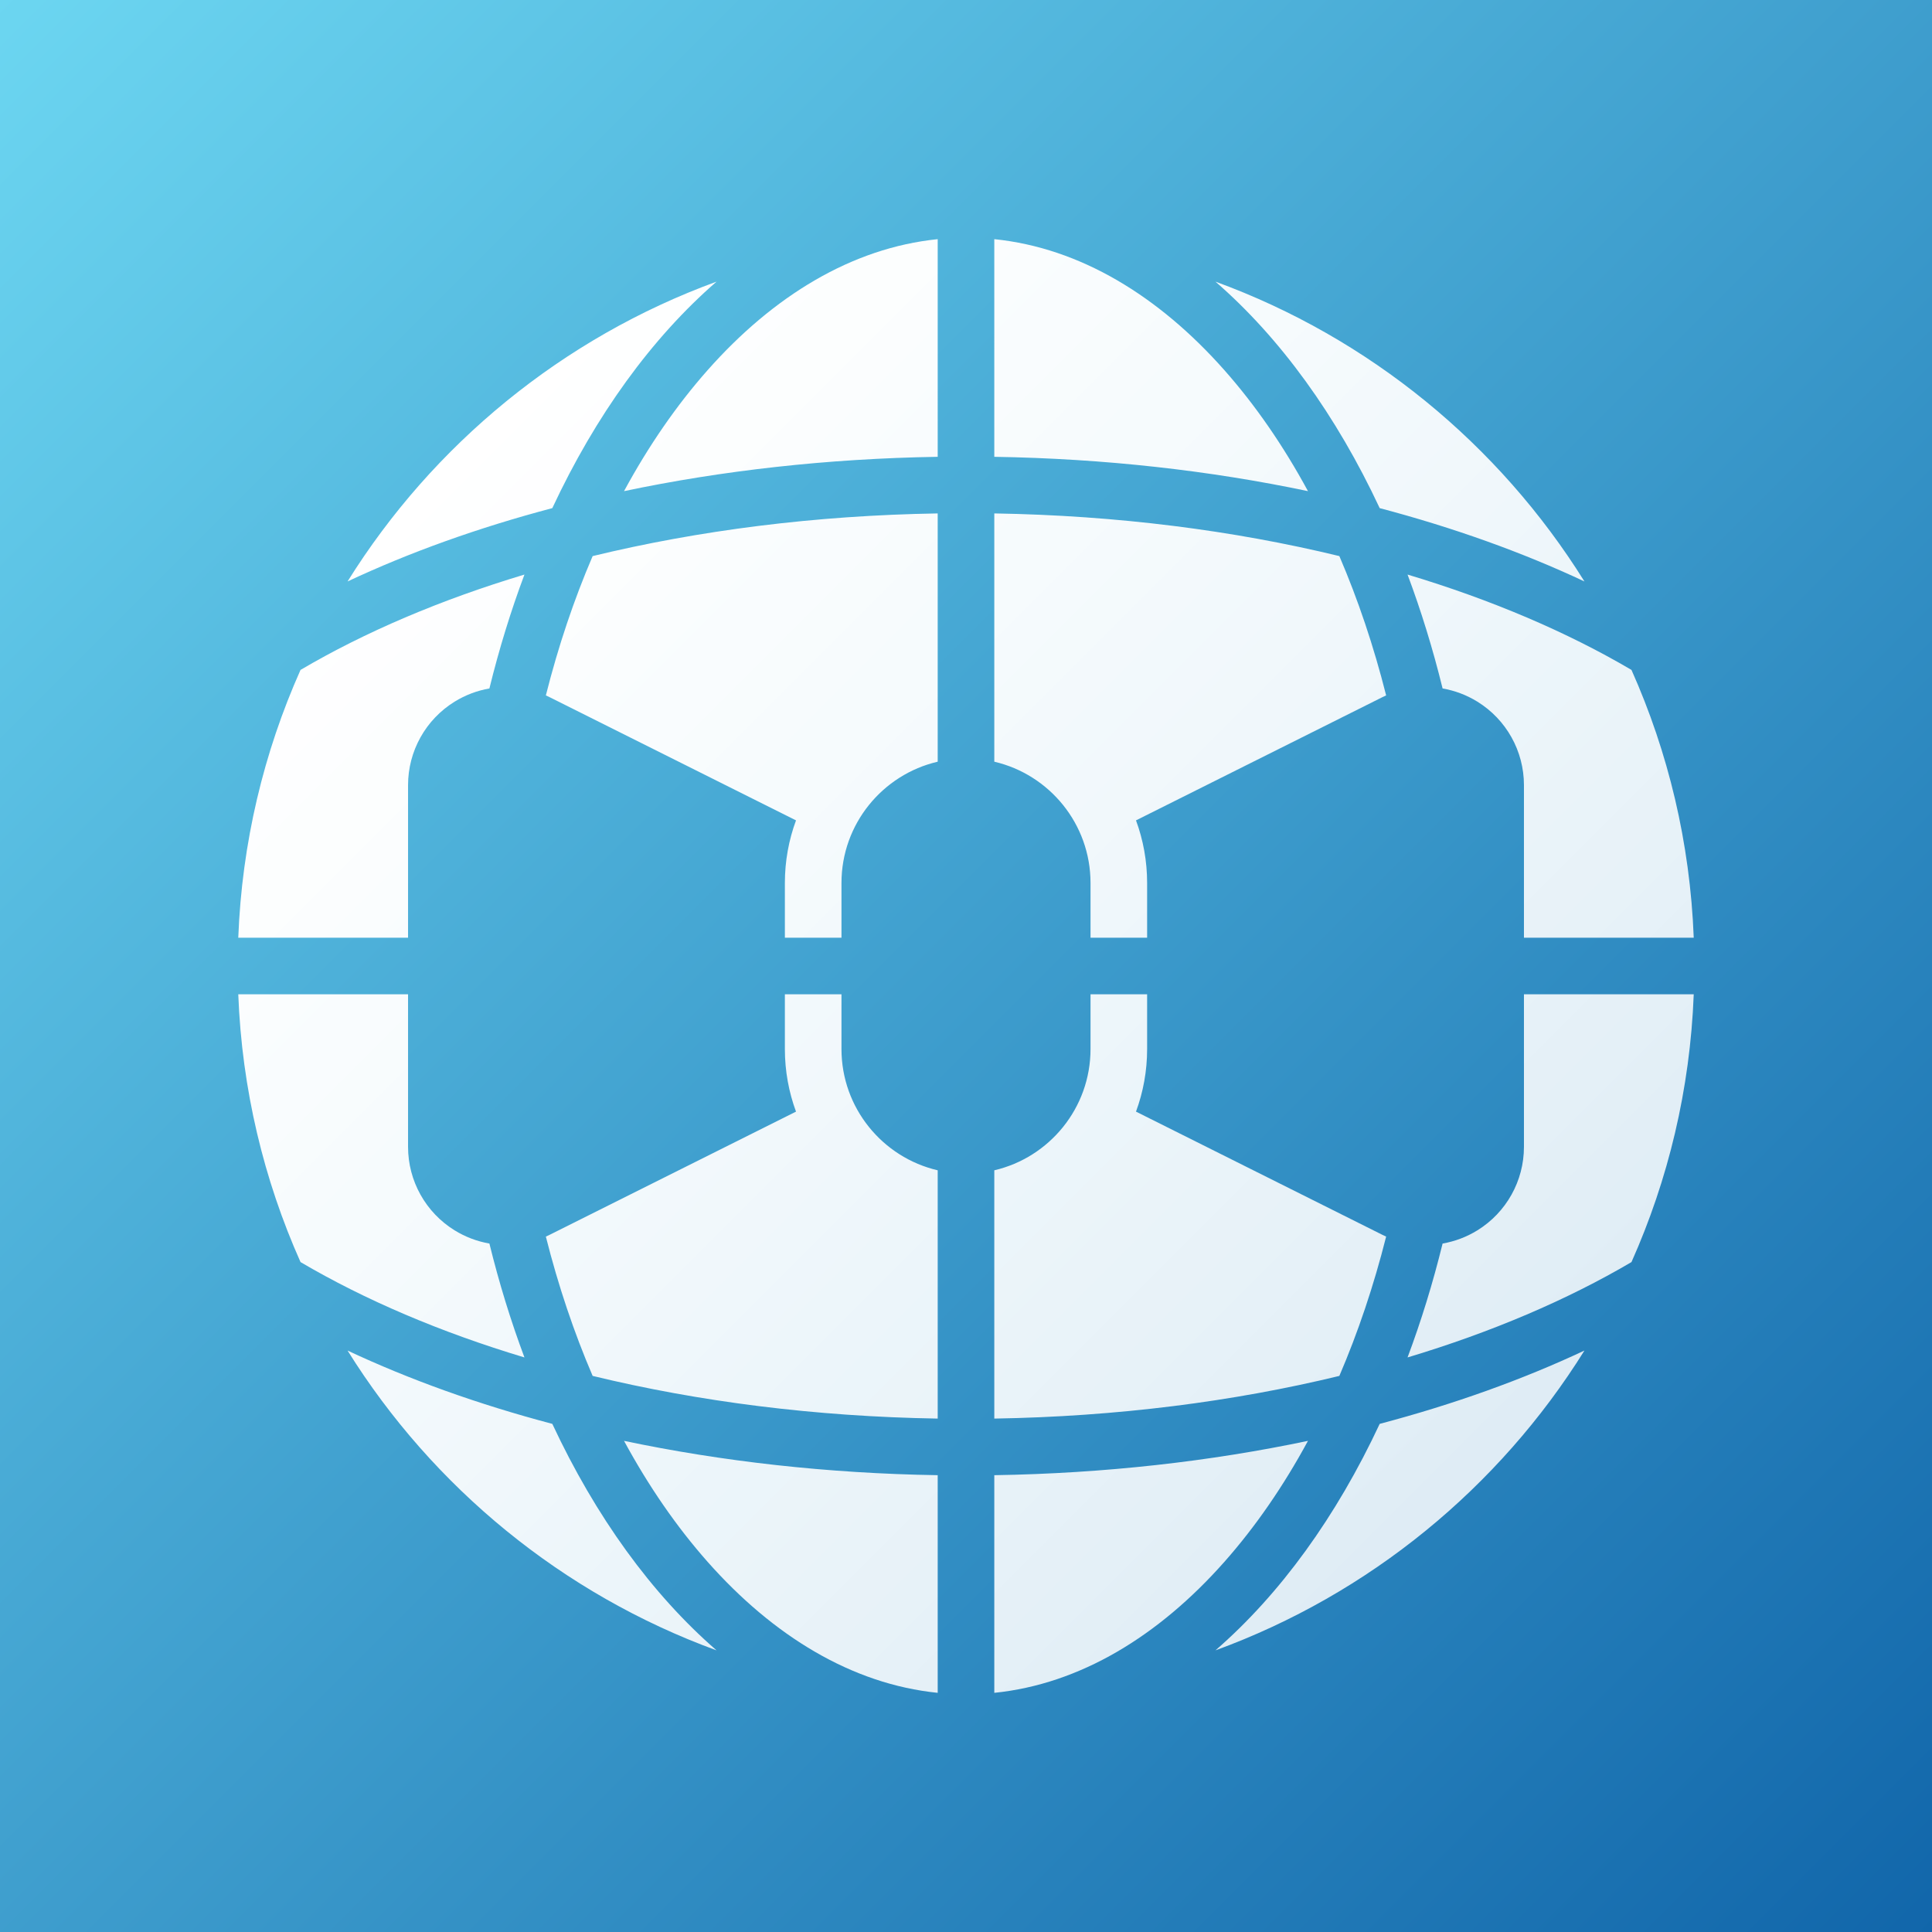
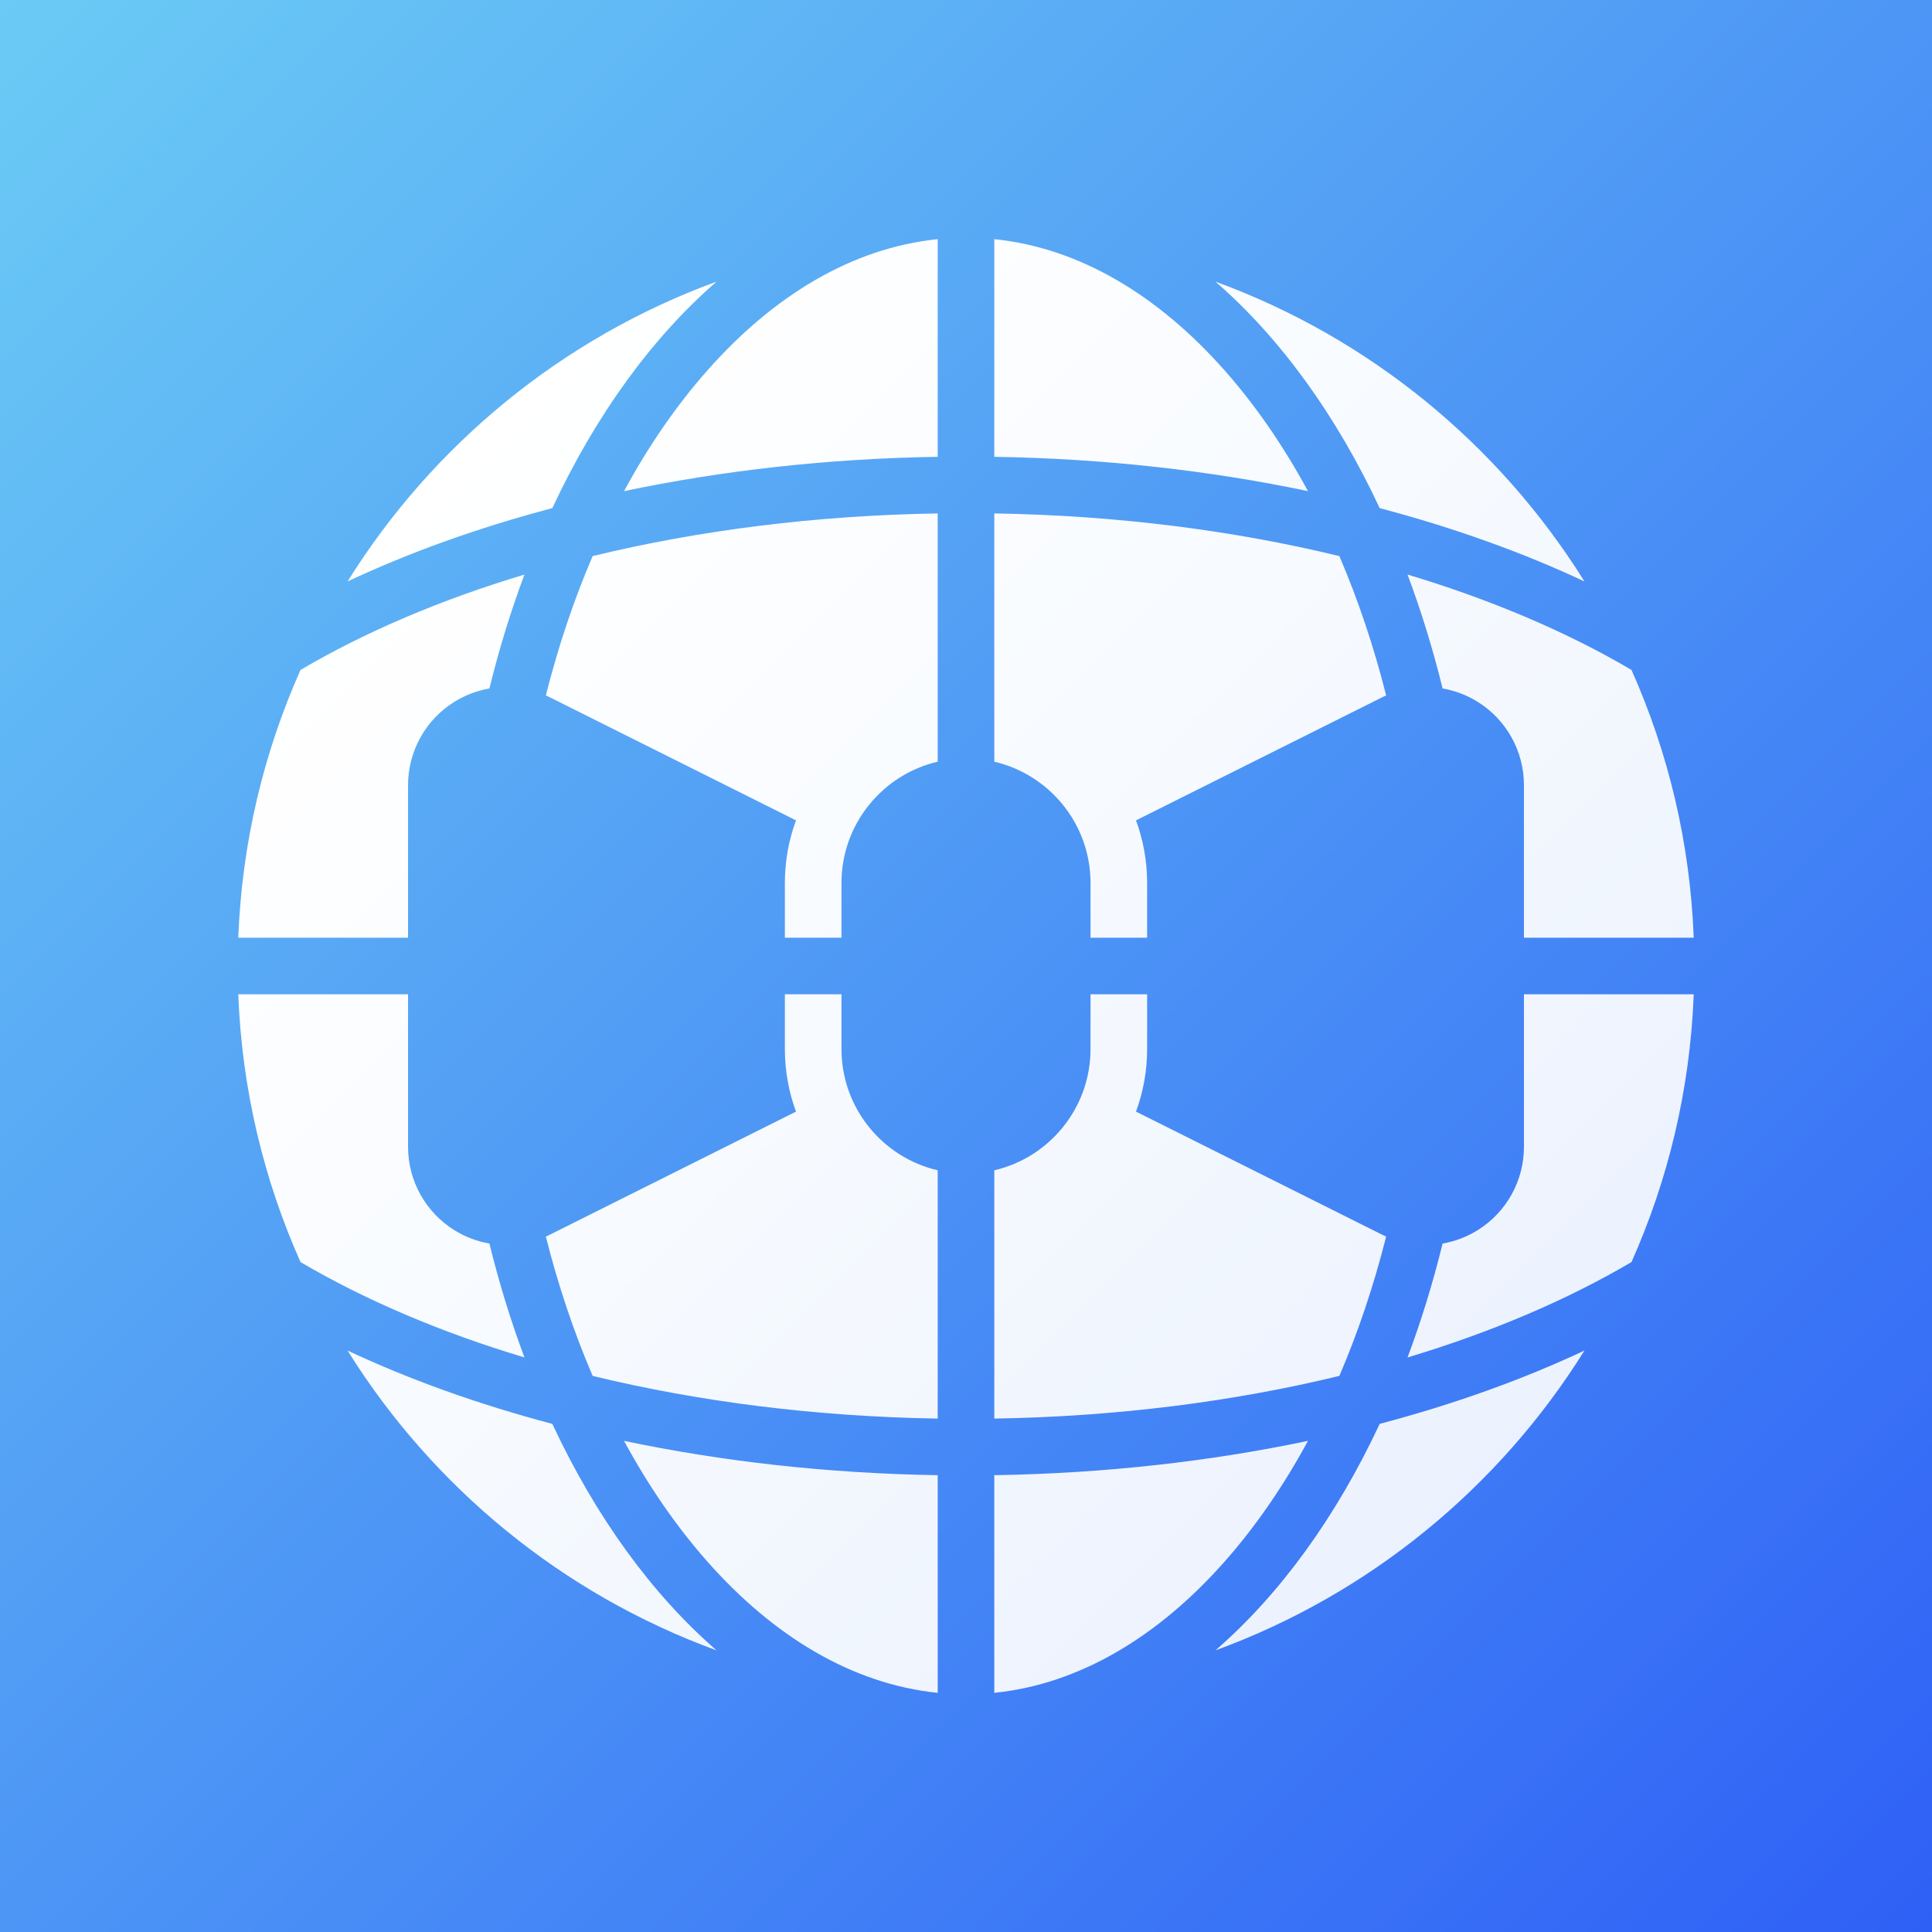
<svg xmlns="http://www.w3.org/2000/svg" width="100%" height="100%" viewBox="0 0 512 512" version="1.1" xml:space="preserve" style="fill-rule:evenodd;clip-rule:evenodd;stroke-linejoin:round;stroke-miterlimit:2;">
  <g transform="matrix(0.374131,0.374131,-0.374131,0.374131,256,64.44515)">
    <g id="背景">
      <rect x="-500" y="-500" width="1512" height="1512" style="fill:url(#_Linear1);" />
    </g>
  </g>
  <g transform="matrix(0.707107,0.707107,-0.707107,0.707107,256,-106.0387)">
    <g id="前景">
      <path d="M247.719,92.678C222.243,83.429 197.204,79.406 174.501,81.013C213.862,62.703 258.145,58.381 299.829,68.048C282.827,74.186 265.306,82.442 247.719,92.678ZM114.683,293.303C112.798,295.977 111.408,299.022 110.634,302.304C108.563,311.074 111.181,320.29 117.553,326.662L146.142,355.251L114.326,387.067C97.199,368.575 84.361,347.534 75.813,325.221C80.79,306.028 88.912,285.827 99.906,265.391C104.154,274.726 109.086,284.061 114.683,293.303ZM156.749,365.858L185.338,394.447C191.71,400.819 200.926,403.437 209.696,401.366C212.978,400.592 216.023,399.202 218.697,397.317C227.939,402.914 237.274,407.846 246.609,412.094C226.173,423.088 205.972,431.21 186.779,436.187C164.466,427.639 143.425,414.801 124.933,397.674L156.749,365.858ZM227.974,385.436C228.121,385.057 228.259,384.672 228.389,384.284L251.435,315.145C246.428,312.837 241.739,309.621 237.615,305.497L227.362,295.244L237.969,284.638L248.222,294.891C259.277,305.946 276.25,307.511 288.981,299.588L335.506,346.113C312.139,368.729 287.474,387.773 262.851,402.776C251.22,398.135 239.528,392.337 227.974,385.436ZM299.588,288.981C307.511,276.25 305.946,259.277 294.891,248.222L284.638,237.969L295.244,227.362L305.497,237.615C309.621,241.739 312.837,246.428 315.145,251.435L384.284,228.389C384.672,228.259 385.057,228.121 385.436,227.974C392.337,239.528 398.135,251.22 402.776,262.851C387.773,287.474 368.729,312.139 346.113,335.506L299.588,288.981ZM397.317,218.697C399.202,216.023 400.592,212.978 401.366,209.696C403.437,200.926 400.819,191.71 394.447,185.338L365.858,156.749L397.674,124.933C414.801,143.425 427.639,164.466 436.187,186.779C431.21,205.972 423.088,226.173 412.094,246.609C407.846,237.274 402.914,227.939 397.317,218.697ZM355.251,146.142L326.662,117.553C320.29,111.181 311.074,108.563 302.304,110.634C299.022,111.408 295.977,112.798 293.303,114.683C284.061,109.086 274.726,104.154 265.391,99.906C285.827,88.912 306.028,80.79 325.221,75.813C347.534,84.361 368.575,97.199 387.067,114.326L355.251,146.142ZM284.026,126.564C283.879,126.943 283.741,127.328 283.611,127.716L260.565,196.855C265.572,199.163 270.261,202.379 274.385,206.503L284.638,216.756L274.031,227.362L263.778,217.109C252.723,206.054 235.75,204.489 223.019,212.412L176.494,165.887C199.861,143.271 224.526,124.227 249.149,109.224C260.78,113.865 272.472,119.663 284.026,126.564ZM212.412,223.019C204.489,235.75 206.054,252.723 217.109,263.778L227.362,274.031L216.756,284.638L206.503,274.385C202.379,270.261 199.163,265.572 196.855,260.565L127.716,283.611C127.328,283.741 126.943,283.879 126.564,284.026C119.663,272.472 113.865,260.78 109.224,249.149C124.227,224.526 143.271,199.861 165.887,176.494L212.412,223.019ZM356.72,346.114C377.067,325.108 394.607,303.067 409.066,280.902C412.959,293.99 415.321,306.865 416.075,319.235C417.668,345.397 411.967,369.16 397.506,386.899L356.72,346.114ZM155.28,165.886C134.933,186.892 117.393,208.933 102.934,231.098C99.041,218.01 96.679,205.135 95.925,192.765C94.332,166.603 100.033,142.84 114.494,125.101L155.28,165.886ZM231.098,102.934C208.933,117.393 186.892,134.933 165.886,155.28L125.101,114.494C142.84,100.033 166.603,94.332 192.765,95.925C205.135,96.679 218.01,99.041 231.098,102.934ZM346.114,356.72L386.899,397.506C369.16,411.967 345.397,417.668 319.235,416.075C306.865,415.321 293.99,412.959 280.902,409.066C303.067,394.607 325.108,377.067 346.114,356.72ZM81.013,174.501C79.406,197.204 83.429,222.243 92.678,247.719C82.442,265.306 74.186,282.827 68.048,299.829C58.381,258.145 62.703,213.862 81.013,174.501ZM264.281,419.322C289.757,428.571 314.796,432.594 337.499,430.987C298.138,449.297 253.855,453.619 212.171,443.952C229.173,437.814 246.694,429.558 264.281,419.322ZM430.987,337.499C432.594,314.796 428.571,289.757 419.322,264.281C429.558,246.694 437.814,229.173 443.952,212.171C453.619,253.855 449.297,298.138 430.987,337.499Z" style="fill:url(#_Linear2);" />
    </g>
  </g>
  <defs>
    <linearGradient id="_Linear1" x1="0" y1="0" x2="1" y2="0" gradientUnits="userSpaceOnUse" gradientTransform="matrix(1512,0,0,1512,-500,256)">
-       <stop offset="0" style="stop-color:rgb(112,219,244);stop-opacity:1" />
-       <stop offset="1" style="stop-color:rgb(13,97,167);stop-opacity:1" />
+       <stop offset="0" style="stop-color:rgb(110,208,245);stop-opacity:1" />
+       <stop offset="1" style="stop-color:rgb(44,91,246);stop-opacity:1" />
    </linearGradient>
    <linearGradient id="_Linear2" x1="0" y1="0" x2="1" y2="0" gradientUnits="userSpaceOnUse" gradientTransform="matrix(385.9243,0,0,385.9243,63.03784,256)">
      <stop offset="0" style="stop-color:white;stop-opacity:1" />
-       <stop offset="1" style="stop-color:white;stop-opacity:0.85" />
+       <stop offset="1" style="stop-color:white;stop-opacity:0.9" />
    </linearGradient>
  </defs>
</svg>
